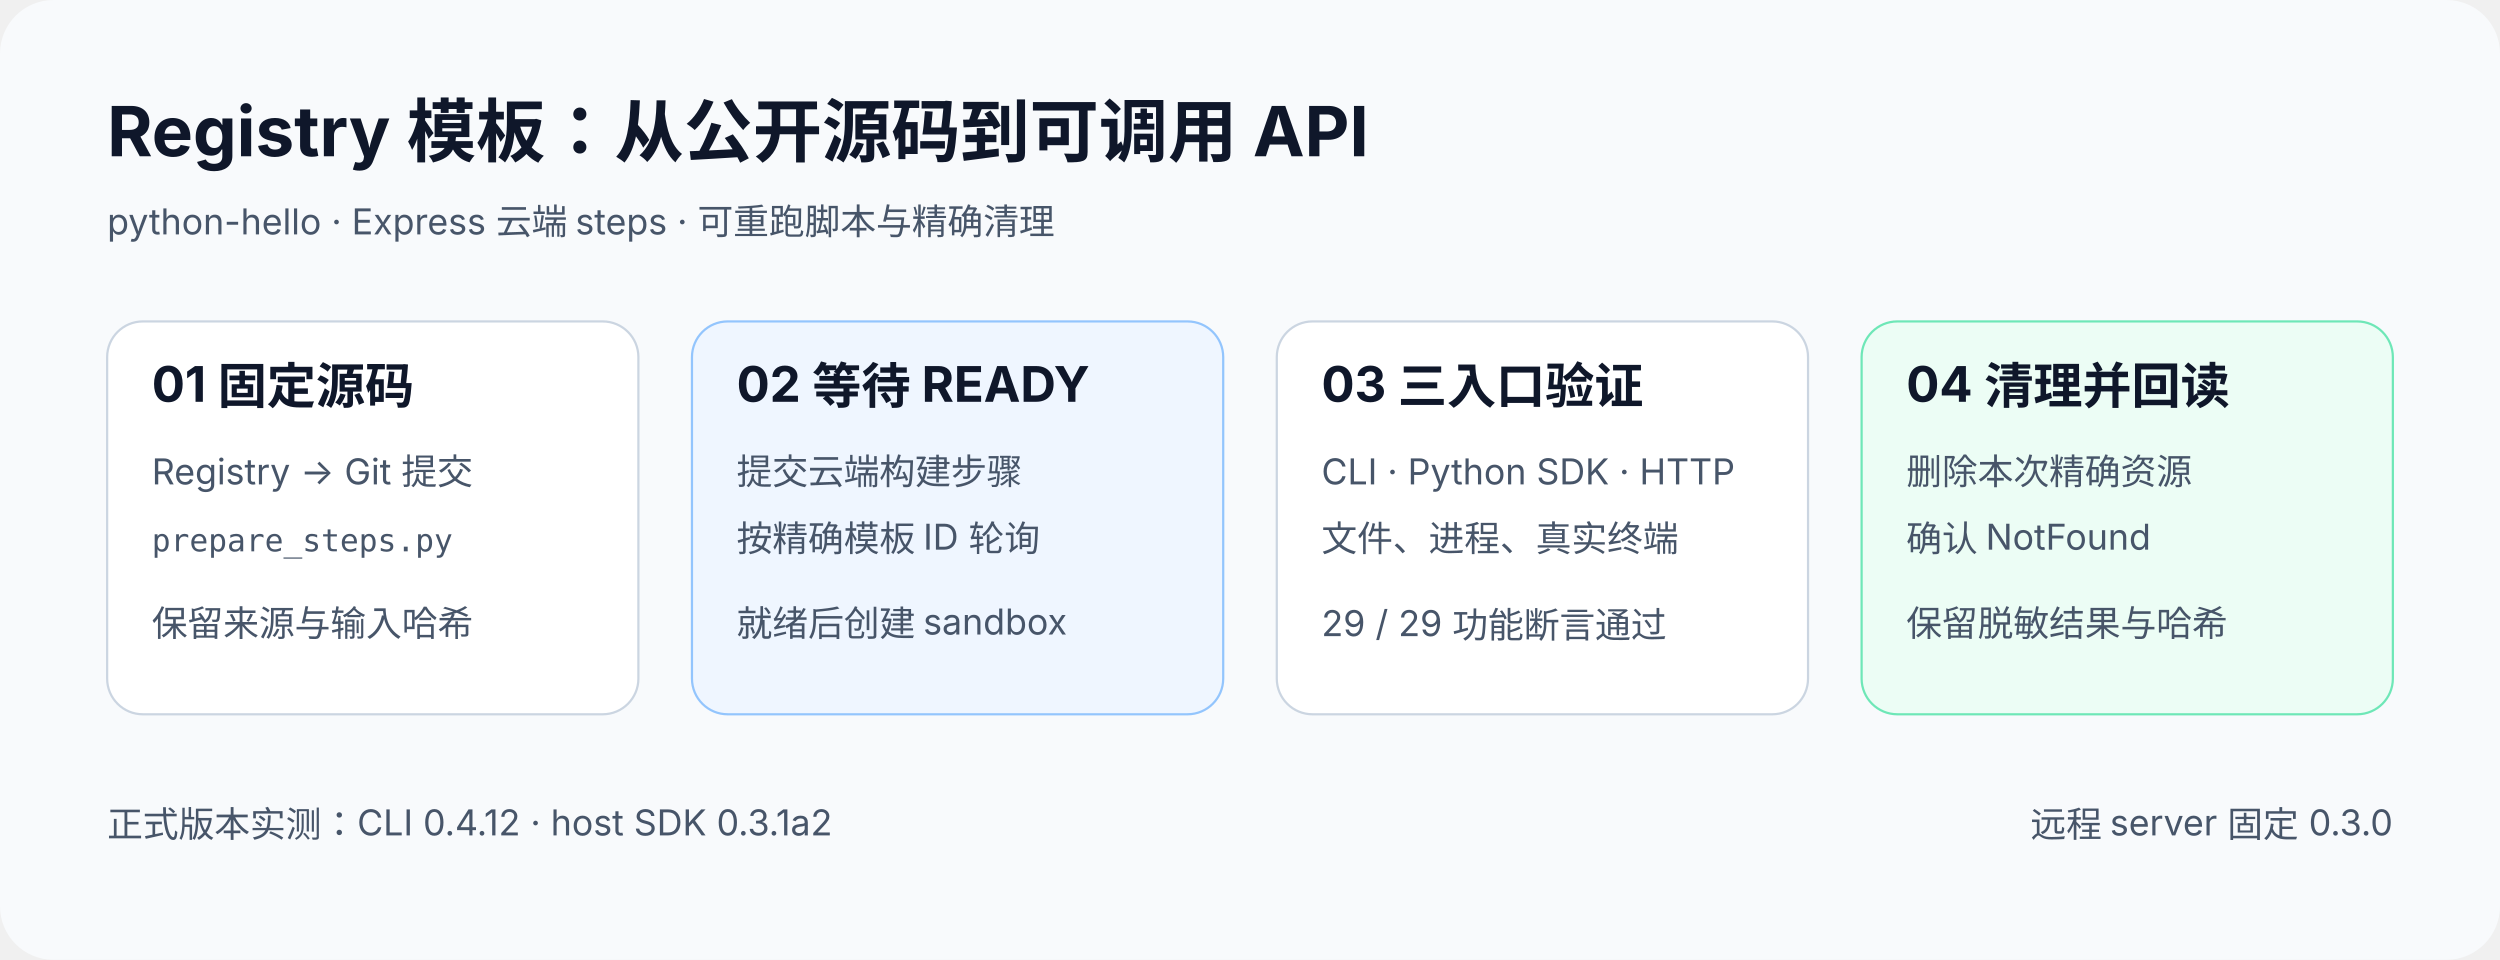
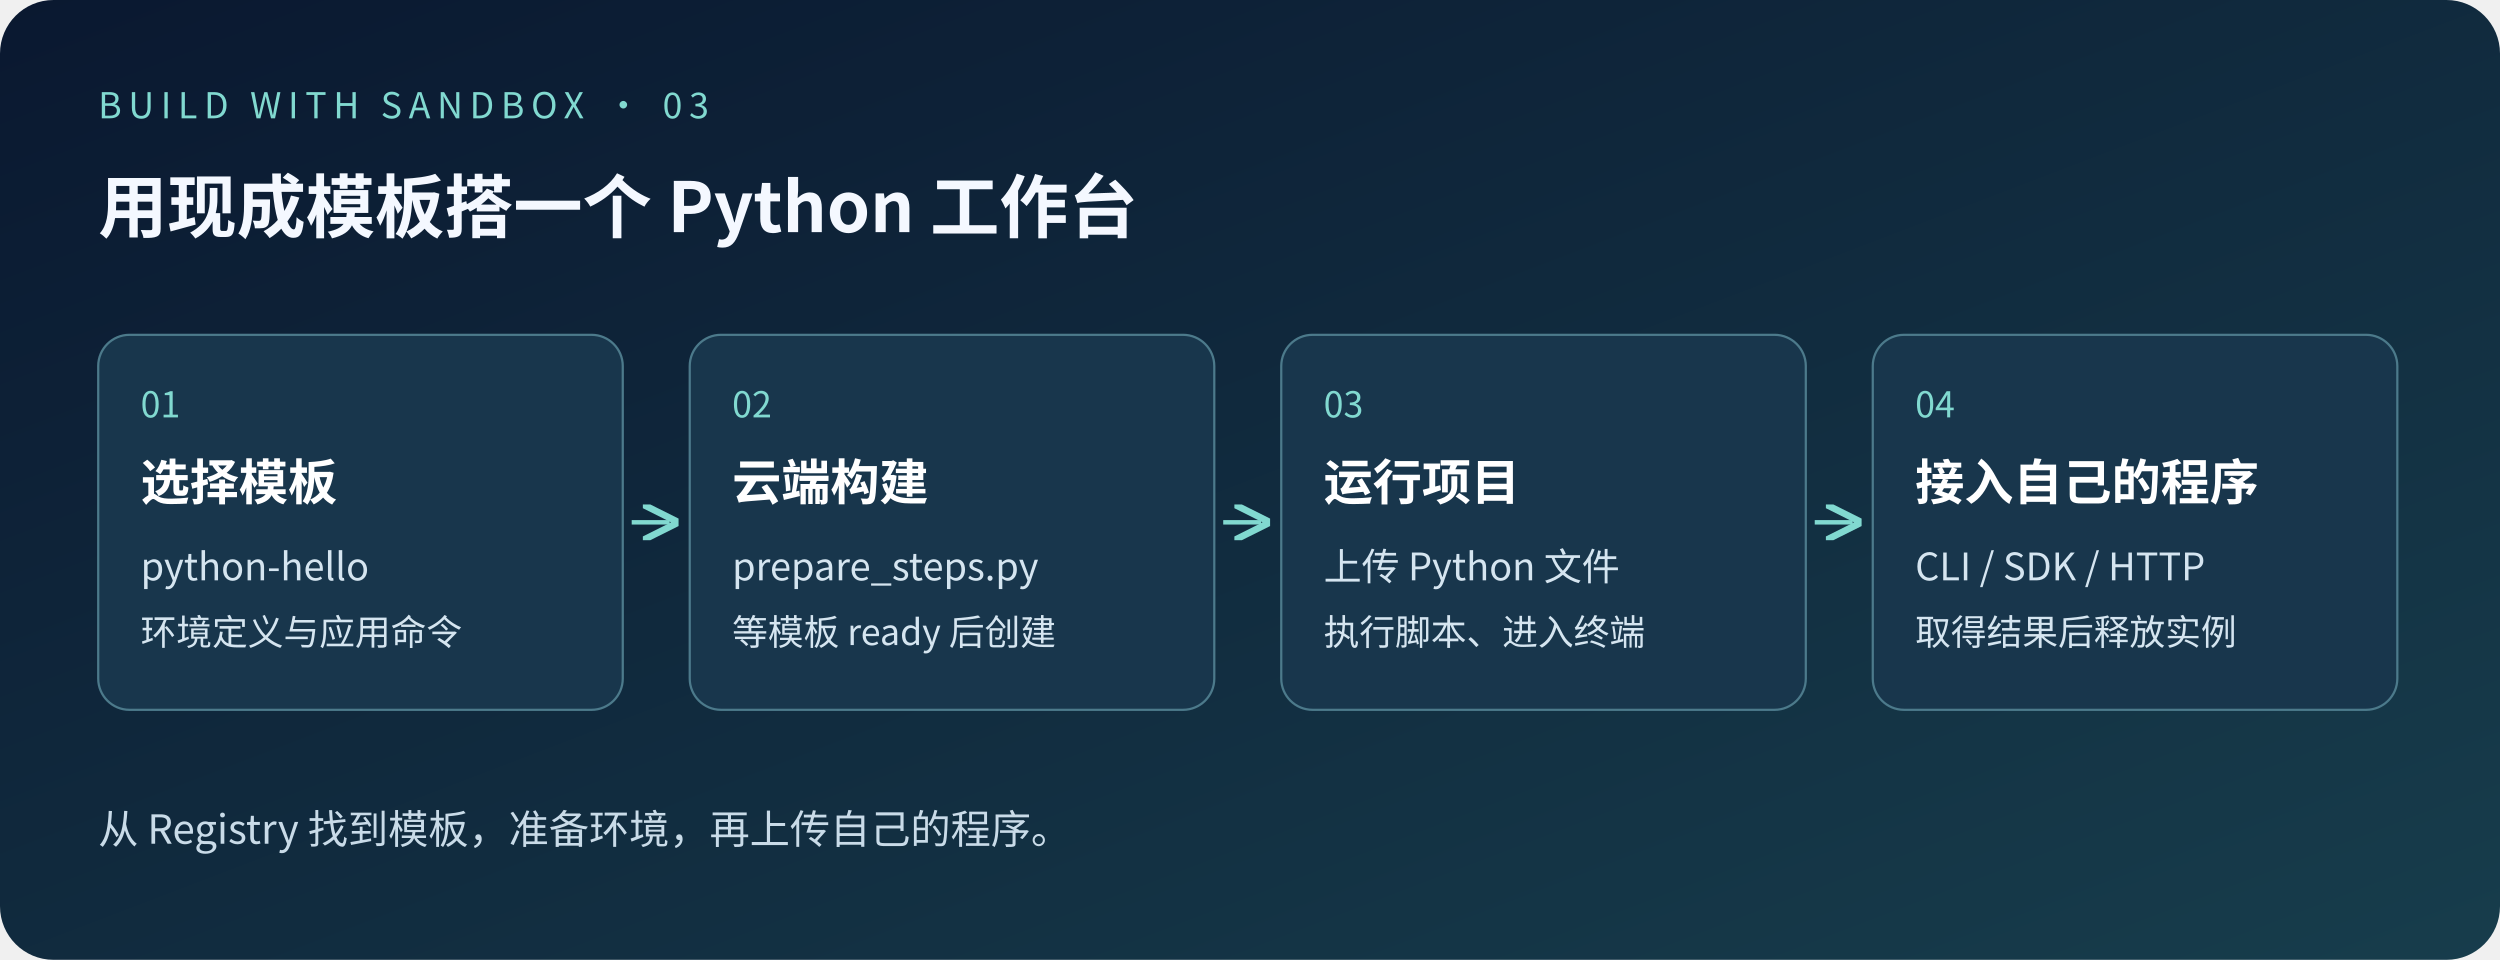
- <svg xmlns="http://www.w3.org/2000/svg" width="1120" height="430" viewBox="0 0 1120 430" role="img" aria-labelledby="title desc">
+ <svg xmlns="http://www.w3.org/2000/svg" viewBox="0 0 1120 430" role="img" aria-labelledby="title desc">
  <defs>
-     <style>text{font-family:system-ui,-apple-system,"Noto Sans SC","Microsoft YaHei",sans-serif}.h{font-size:22px;font-weight:700;fill:#0f172a}.b{font-size:16px;fill:#475569}.c{font-family:ui-monospace,monospace;font-size:14px;fill:#475569}</style>
+     <linearGradient id="bg" x2="1" y2="1">
+       <stop stop-color="#0a1830" />
+       <stop offset="1" stop-color="#173d4c" />
+     </linearGradient>
+     <marker id="arrow" markerWidth="8" markerHeight="8" refX="6" refY="4" orient="auto">
+       <path d="M0 0L8 4L0 8" fill="none" stroke="#81d9d0" stroke-width="1.5" />
+     </marker>
  </defs>
-   <rect width="1120" height="430" rx="24" fill="#f8fafc" />
-   <text x="48" y="70" font-size="31" font-weight="750" fill="#0f172a">Registry 模板：从公开源码到可调用 API</text>
-   <text x="48" y="105" class="b">python-hello · Express 云端 steps · 可重跑脚本与精确清理</text>
-   <rect x="48" y="144" width="238" height="176" rx="16" fill="white" stroke="#cbd5e1" />
-   <text x="68" y="180" class="h">01  固定源码</text>
-   <text x="68" y="217" class="b">Registry → Git 提交</text>
-   <text x="68" y="247" class="c">prepare_steps.py</text>
-   <text x="68" y="285" class="b">保留来源与输入哈希</text>
-   <rect x="310" y="144" width="238" height="176" rx="16" fill="#eff6ff" stroke="#93c5fd" />
-   <text x="330" y="180" class="h">02  等待 READY</text>
-   <text x="330" y="217" class="b">提交云端构建步骤</text>
-   <text x="330" y="247" class="b">按精确模板 ID 轮询</text>
-   <text x="330" y="285" class="b">就绪后创建 sandbox</text>
-   <rect x="572" y="144" width="238" height="176" rx="16" fill="white" stroke="#cbd5e1" />
-   <text x="592" y="180" class="h">03  三入口验证</text>
-   <text x="592" y="217" class="b">CLI · Python SDK · HTTP</text>
-   <text x="592" y="247" class="b">文件、进程、真实终端</text>
-   <text x="592" y="285" class="b">29 / 29 功能断言通过</text>
-   <rect x="834" y="144" width="238" height="176" rx="16" fill="#ecfdf5" stroke="#6ee7b7" />
-   <text x="854" y="180" class="h">04  清理并回读</text>
-   <text x="854" y="217" class="b">删除本次精确资源</text>
-   <text x="854" y="247" class="b">确认 NotFound</text>
-   <text x="854" y="285" class="b">保留脱敏结果与哈希</text>
-   <text x="48" y="375" class="b">正式版本实测：CLI 0.4.12 · host SDK 0.3.1a2</text>
-   <text x="1072" y="375" text-anchor="end" class="b">远程 server 固定 0.3.0</text>
+   <rect width="1120" height="430" rx="24" fill="url(#bg)" />
+   <g font-family="system-ui, Noto Sans CJK SC, sans-serif">
+     <text x="44" y="53" fill="#81d9d0" font-size="16" letter-spacing="3">BUILD WITH SANDBOX · 03</text>
+     <text x="44" y="104" fill="#f4f8ff" font-size="31" font-weight="700">用现成模板搭一个 Python 工作台</text>
+     <rect x="44" y="150" width="235" height="168" rx="14" fill="#18364c" stroke="#4c7a8b" />
+     <text x="63" y="187" fill="#81d9d0" font-size="16">01</text>
+     <text x="63" y="224" fill="#fff" font-size="22" font-weight="650">选择模板</text>
+     <text x="63" y="260" fill="#d5e5f0" font-size="17">python-hello</text>
+     <text x="63" y="289" fill="#d5e5f0" font-size="16">环境定义与应用命令</text>
+     <path d="M283 234H300" stroke="#81d9d0" stroke-width="2" marker-end="url(#arrow)" />
+     <rect x="309" y="150" width="235" height="168" rx="14" fill="#18364c" stroke="#4c7a8b" />
+     <text x="328" y="187" fill="#81d9d0" font-size="16">02</text>
+     <text x="328" y="224" fill="#fff" font-size="22" font-weight="650">云端构建</text>
+     <text x="328" y="260" fill="#d5e5f0" font-size="17">prepare_steps.py</text>
+     <text x="328" y="289" fill="#d5e5f0" font-size="16">等模板 ready 后创建</text>
+     <path d="M548 234H565" stroke="#81d9d0" stroke-width="2" marker-end="url(#arrow)" />
+     <rect x="574" y="150" width="235" height="168" rx="14" fill="#18364c" stroke="#4c7a8b" />
+     <text x="593" y="187" fill="#81d9d0" font-size="16">03</text>
+     <text x="593" y="224" fill="#fff" font-size="22" font-weight="650">运行项目</text>
+     <text x="593" y="260" fill="#d5e5f0" font-size="17">上传 Python 文件</text>
+     <text x="593" y="289" fill="#d5e5f0" font-size="16">执行脚本、进入终端</text>
+     <path d="M813 234H830" stroke="#81d9d0" stroke-width="2" marker-end="url(#arrow)" />
+     <rect x="839" y="150" width="235" height="168" rx="14" fill="#18364c" stroke="#4c7a8b" />
+     <text x="858" y="187" fill="#81d9d0" font-size="16">04</text>
+     <text x="858" y="224" fill="#fff" font-size="22" font-weight="650">接入自己的程序</text>
+     <text x="858" y="260" fill="#d5e5f0" font-size="17">CLI / SDK / HTTP</text>
+     <text x="858" y="289" fill="#d5e5f0" font-size="16">取得结果后释放实例</text>
+     <text x="44" y="378" fill="#c9dbe8" font-size="18">从 Registry 找到模板，准备环境，再上传自己的程序。</text>
+   </g>
</svg>
